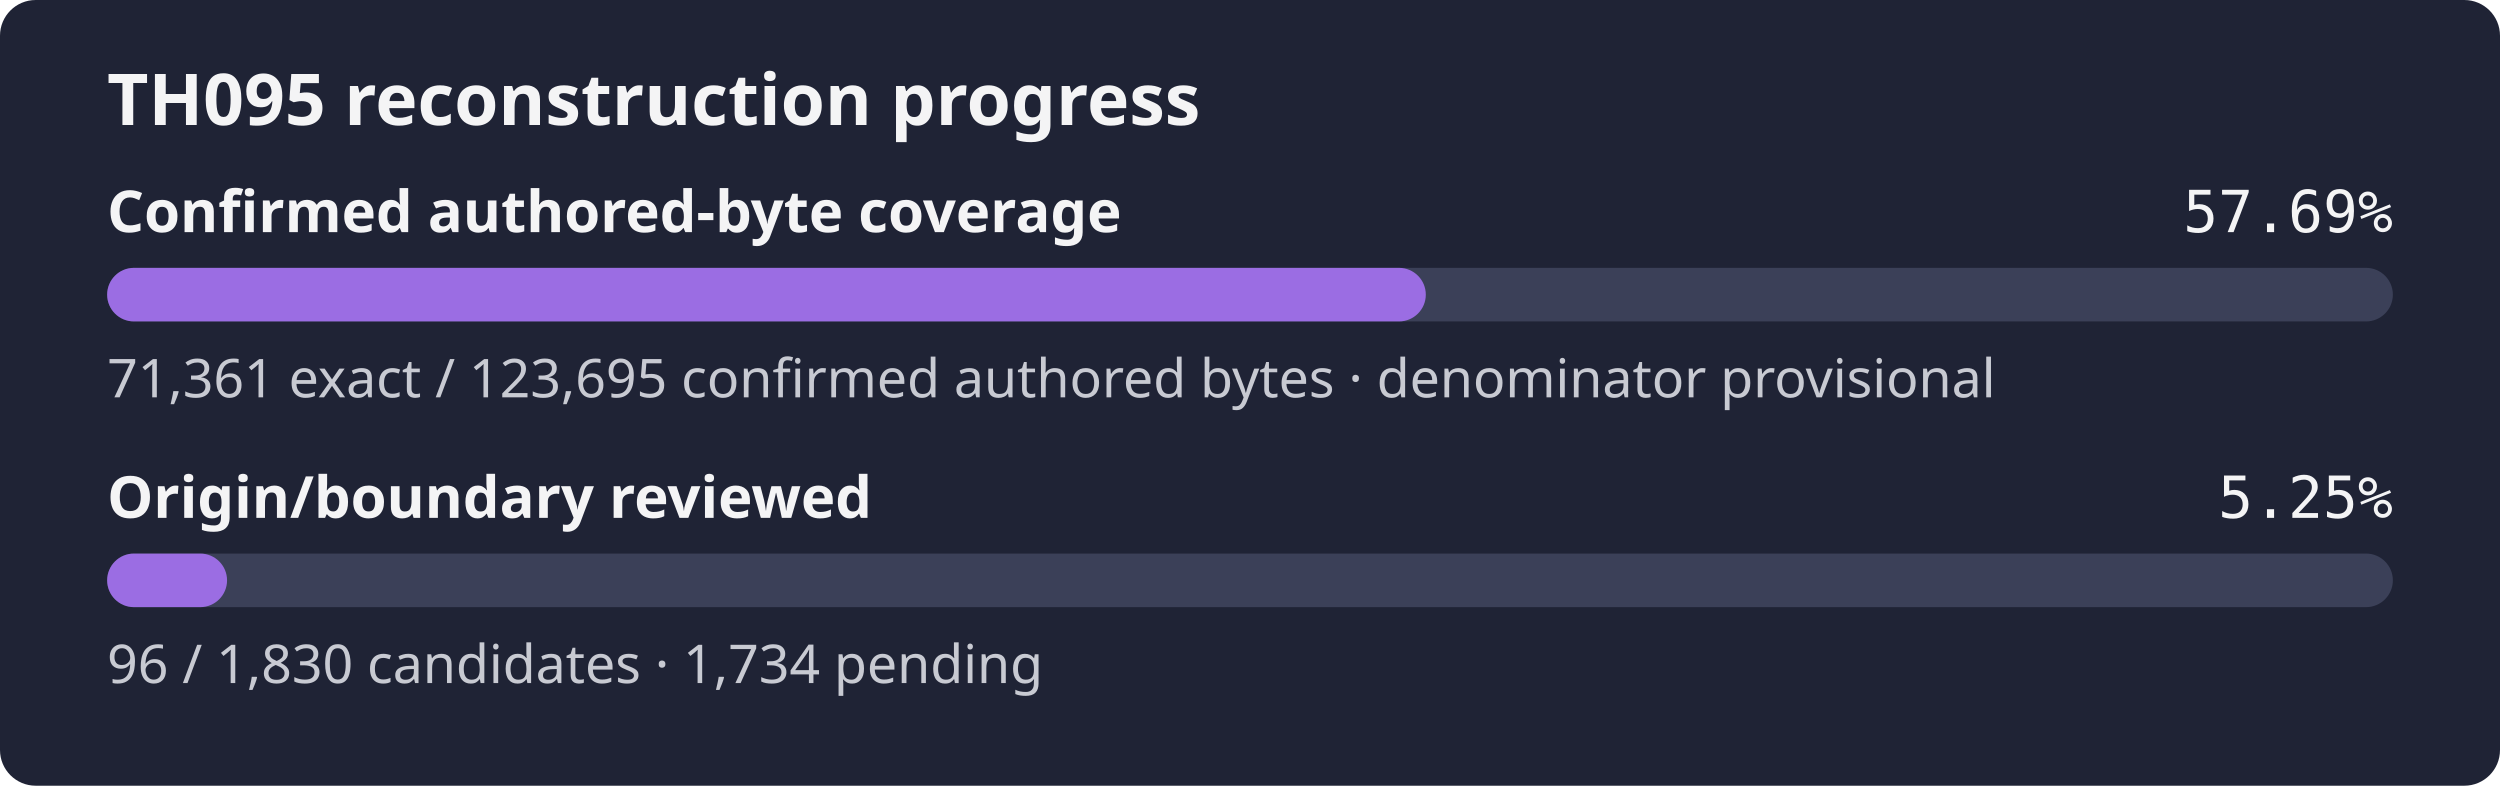
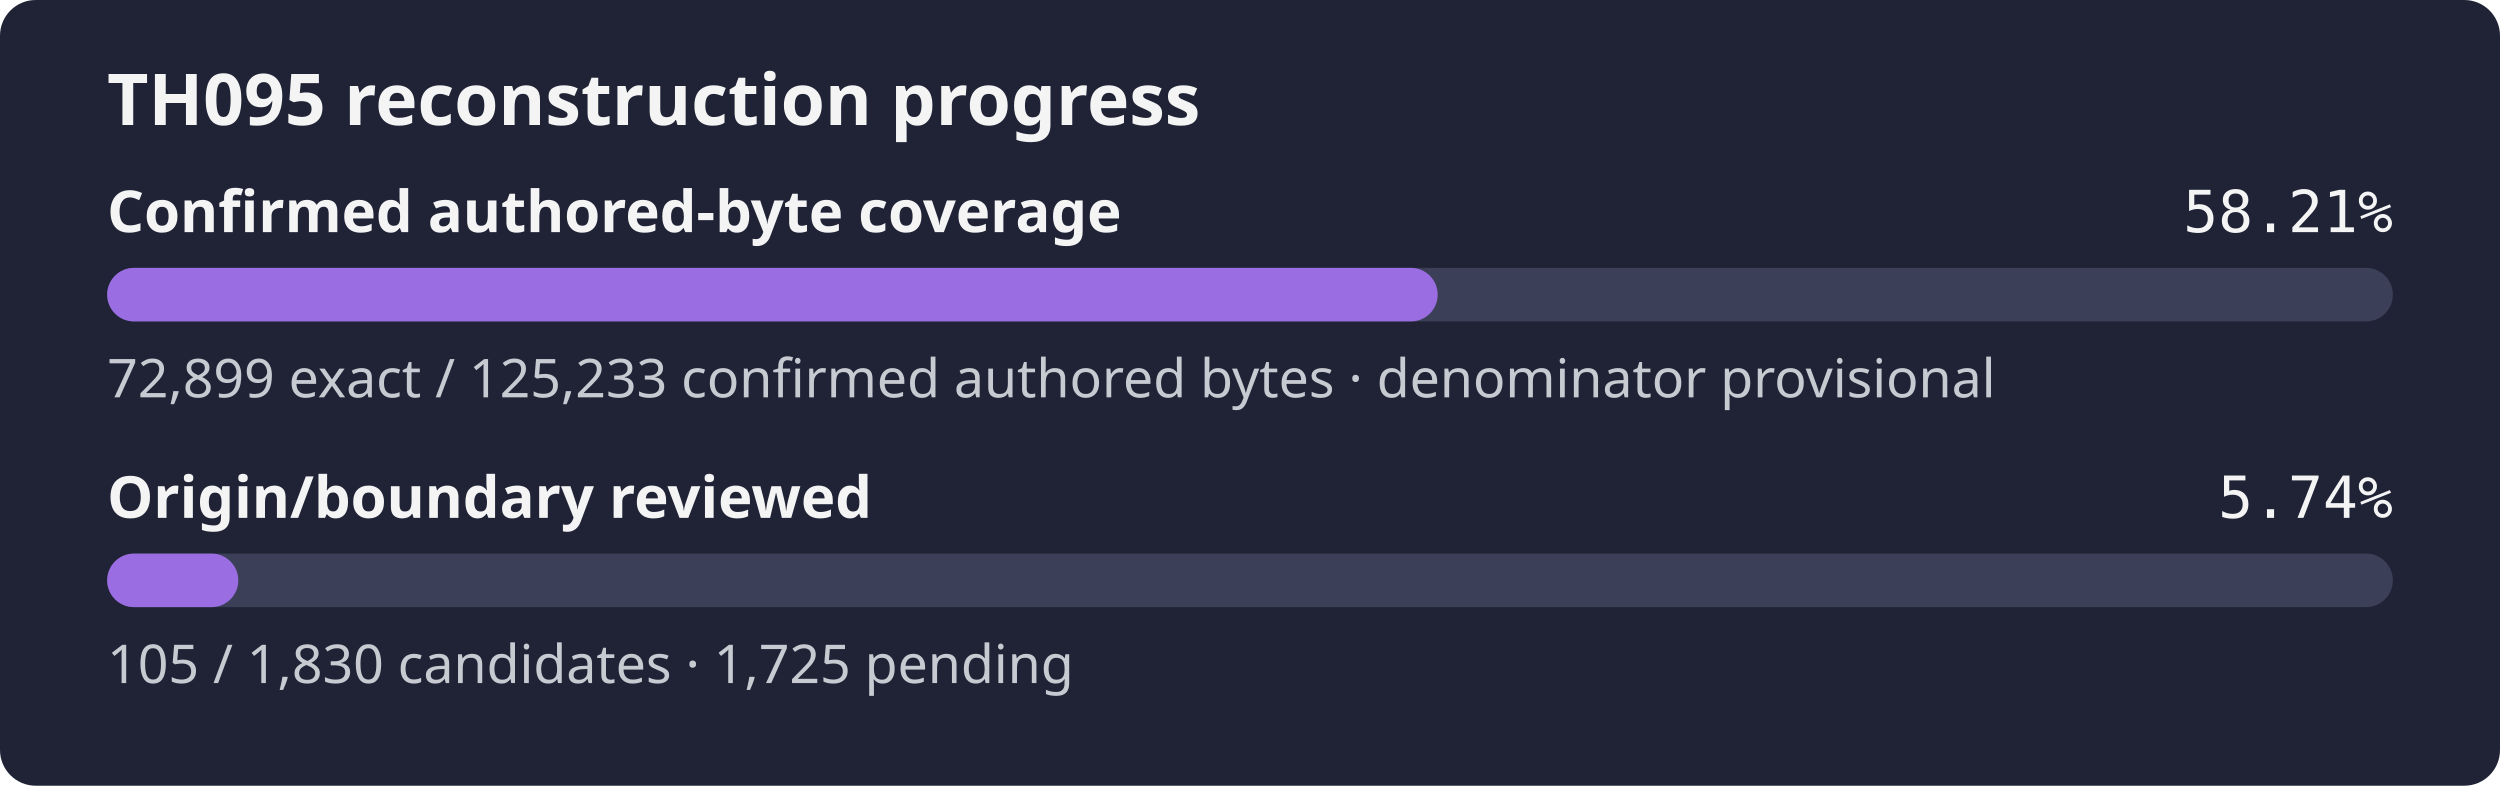
- <svg xmlns="http://www.w3.org/2000/svg" width="560" height="176" role="img" aria-label="TH095 reconstruction progress: 57.69% of the confirmed authored-byte set is exact, origin review 5.25%">
+ <svg xmlns="http://www.w3.org/2000/svg" width="560" height="176" role="img" aria-label="TH095 reconstruction progress: 58.21% of the confirmed authored-byte set is exact, origin review 5.74%">
  <rect width="560" height="176" rx="8" fill="#1f2335" />
  <text x="24" y="28" fill="#f4f4f5" font-family="sans-serif" font-size="16" font-weight="600">TH095 reconstruction progress</text>
  <text x="24" y="52" fill="#f4f4f5" font-family="sans-serif" font-size="13" font-weight="600">Confirmed authored-byte coverage</text>
-   <text x="536" y="52" fill="#f4f4f5" text-anchor="end" font-family="monospace" font-size="13">57.69%</text>
+   <text x="536" y="52" fill="#f4f4f5" text-anchor="end" font-family="monospace" font-size="13">58.21%</text>
  <rect x="24" y="60" width="512" height="12" rx="6" fill="#3b4058" />
-   <rect x="24" y="60" width="295.38" height="12" rx="6" fill="#9b6de3" />
-   <text x="24" y="89" fill="#c8cad2" font-family="sans-serif" font-size="12">71,361 exact / 123,695 confirmed authored bytes · denominator provisional</text>
+   <rect x="24" y="60" width="298.04" height="12" rx="6" fill="#9b6de3" />
+   <text x="24" y="89" fill="#c8cad2" font-family="sans-serif" font-size="12">72,899 exact / 125,233 confirmed authored bytes · denominator provisional</text>
  <text x="24" y="116" fill="#f4f4f5" font-family="sans-serif" font-size="13" font-weight="600">Origin/boundary reviewed</text>
-   <text x="536" y="116" fill="#f4f4f5" text-anchor="end" font-family="monospace" font-size="13">5.25%</text>
+   <text x="536" y="116" fill="#f4f4f5" text-anchor="end" font-family="monospace" font-size="13">5.74%</text>
  <rect x="24" y="124" width="512" height="12" rx="6" fill="#3b4058" />
-   <rect x="24" y="124" width="26.86" height="12" rx="6" fill="#9b6de3" />
-   <text x="24" y="153" fill="#c8cad2" font-family="sans-serif" font-size="12">96 / 1,830 candidates · 1,734 pending</text>
+   <rect x="24" y="124" width="29.38" height="12" rx="6" fill="#9b6de3" />
+   <text x="24" y="153" fill="#c8cad2" font-family="sans-serif" font-size="12">105 / 1,830 candidates · 1,725 pending</text>
</svg>
